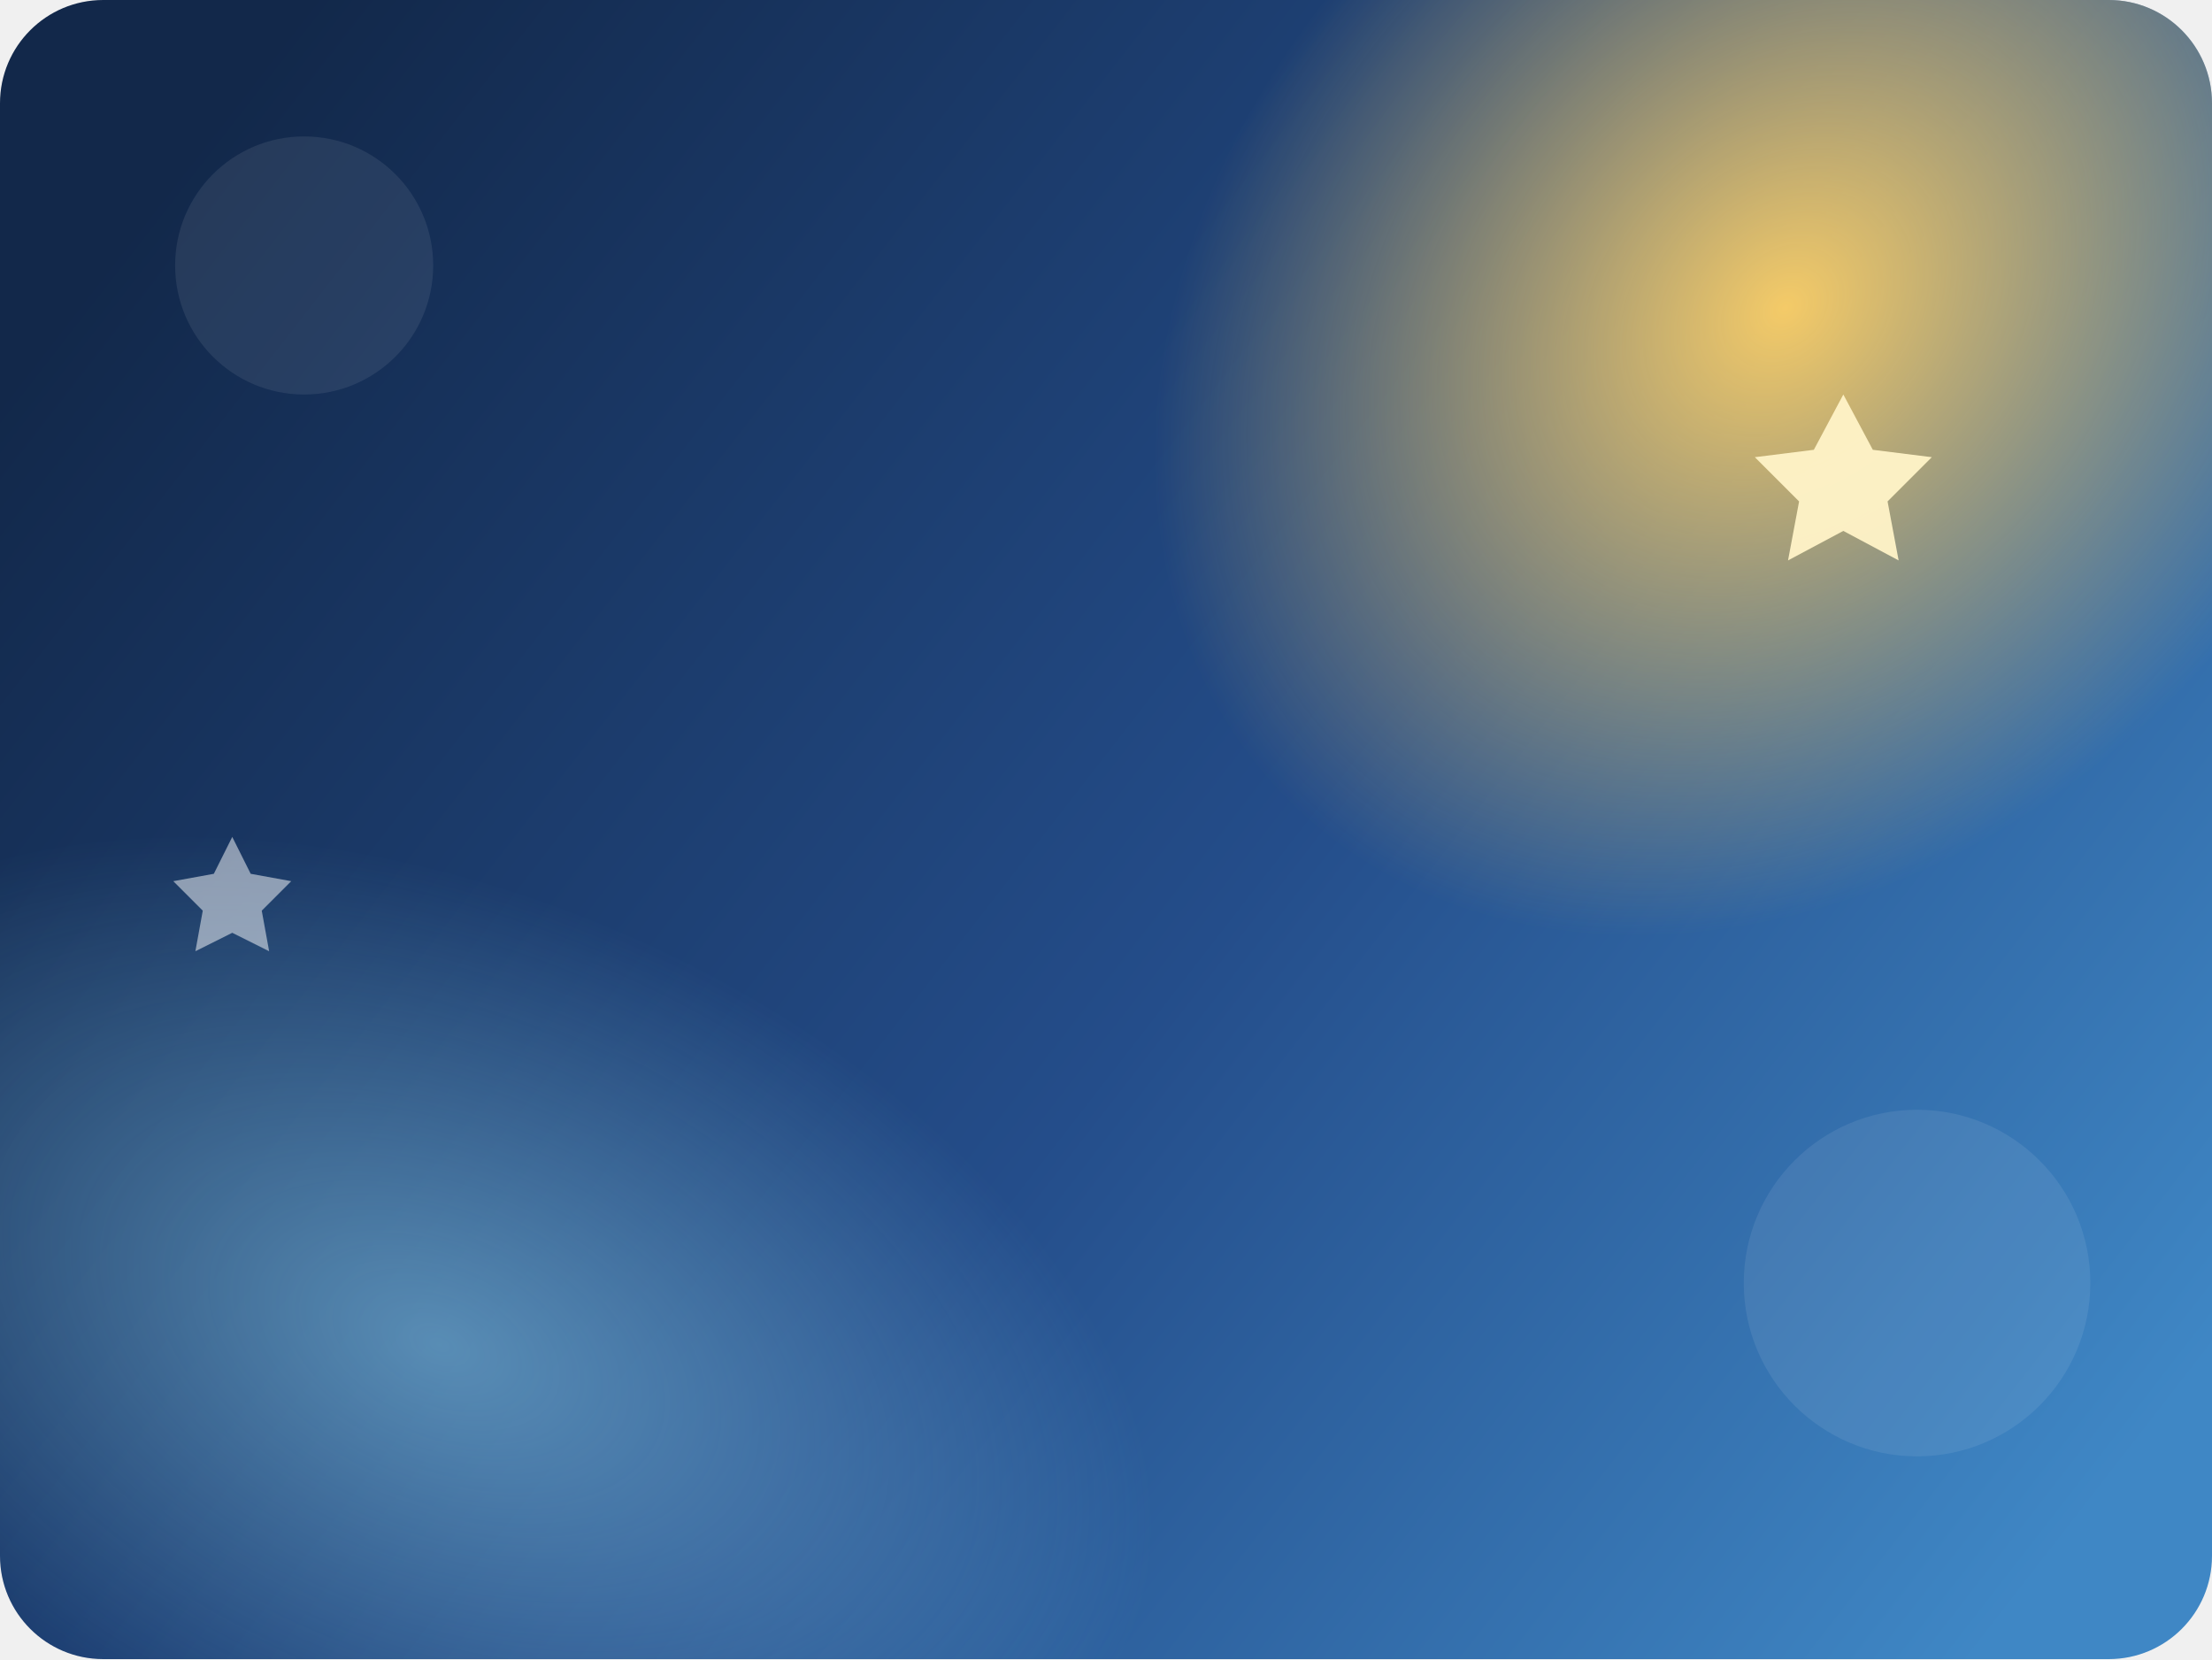
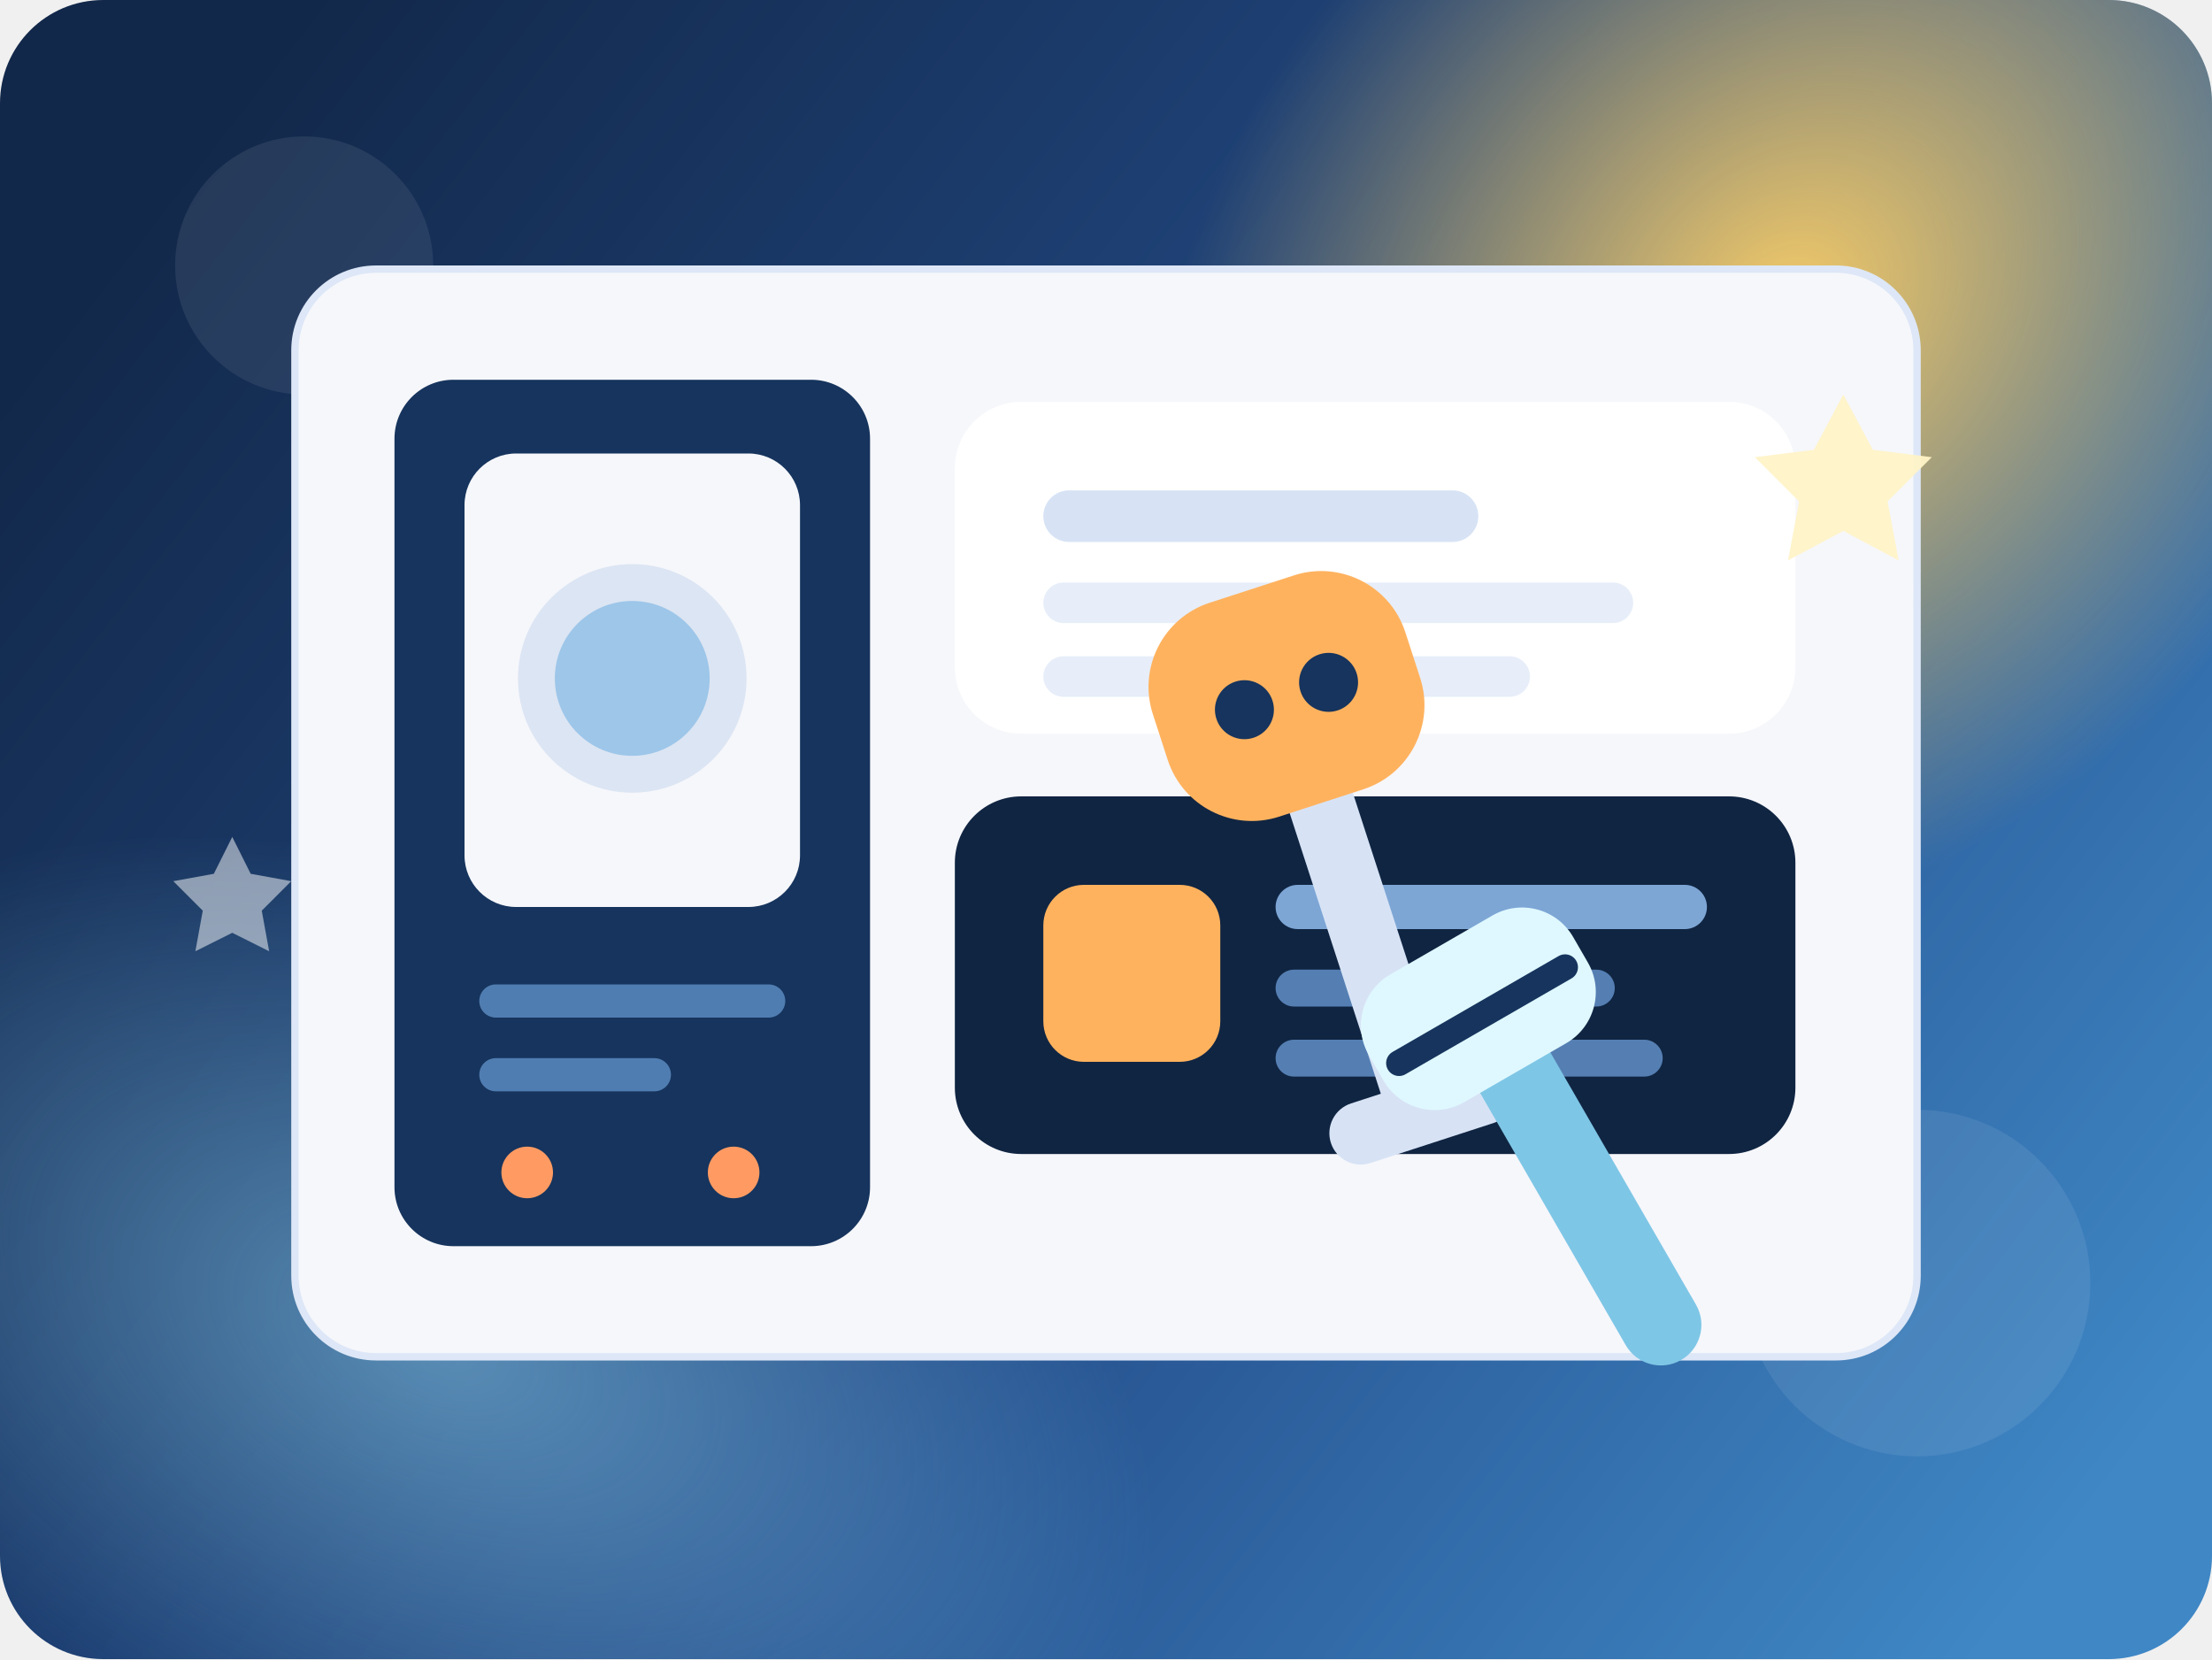
<svg xmlns="http://www.w3.org/2000/svg" viewBox="0 0 1200 900" fill="none">
  <defs>
    <linearGradient id="bg" x1="117" y1="64" x2="1117" y2="842" gradientUnits="userSpaceOnUse">
      <stop stop-color="#12284A" />
      <stop offset="0.55" stop-color="#244D8A" />
      <stop offset="1" stop-color="#3F87C5" />
    </linearGradient>
    <radialGradient id="glowA" cx="0" cy="0" r="1" gradientUnits="userSpaceOnUse" gradientTransform="translate(970 166) rotate(136.183) scale(381.416 298.615)">
      <stop stop-color="#FFD166" stop-opacity="0.95" />
      <stop offset="1" stop-color="#FFD166" stop-opacity="0" />
    </radialGradient>
    <radialGradient id="glowB" cx="0" cy="0" r="1" gradientUnits="userSpaceOnUse" gradientTransform="translate(238 730) rotate(22.7744) scale(410.277 245.398)">
      <stop stop-color="#9FE7FF" stop-opacity="0.45" />
      <stop offset="1" stop-color="#9FE7FF" stop-opacity="0" />
    </radialGradient>
-     <filter id="shadow" x="105" y="115" width="983" height="703" color-interpolation-filters="sRGB">
-       <feFlood flood-opacity="0" result="BackgroundImageFix" />
-       <feColorMatrix in="SourceAlpha" values="0 0 0 0 0 0 0 0 0 0 0 0 0 0 0 0 0 0 127 0" result="hardAlpha" />
-       <feOffset dy="24" />
-       <feGaussianBlur stdDeviation="28" />
-       <feComposite in2="hardAlpha" operator="out" />
-       <feColorMatrix values="0 0 0 0 0.042 0 0 0 0 0.094 0 0 0 0 0.173 0 0 0 0.18 0" />
-       <feBlend in2="BackgroundImageFix" result="effect1_dropShadow_0_1" />
-       <feBlend in="SourceGraphic" in2="effect1_dropShadow_0_1" result="shape" />
-     </filter>
  </defs>
  <rect width="1200" height="900" rx="56" fill="url(#bg)" />
  <rect width="1200" height="900" rx="56" fill="url(#glowA)" />
  <rect width="1200" height="900" rx="56" fill="url(#glowB)" />
  <circle cx="165" cy="144" r="70" fill="#FFFFFF" fill-opacity="0.08" />
  <circle cx="1040" cy="696" r="94" fill="#FFFFFF" fill-opacity="0.08" />
-   <g filter="url(#shadow)">
+   <g>
    <rect x="160" y="146" width="880" height="590" rx="44" fill="#F6F7FB" />
    <rect x="160" y="146" width="880" height="590" rx="44" stroke="#DDE7F7" stroke-width="4" />
    <rect x="214" y="206" width="258" height="470" rx="32" fill="#16345D" />
    <rect x="252" y="246" width="182" height="246" rx="28" fill="#F6F7FB" />
    <circle cx="343" cy="368" r="62" fill="#DCE5F3" />
    <circle cx="343" cy="368" r="42" fill="#9DC6E9" />
    <rect x="260" y="534" width="166" height="18" rx="9" fill="#507DB1" />
    <rect x="260" y="574" width="104" height="18" rx="9" fill="#507DB1" />
    <circle cx="286" cy="636" r="14" fill="#FF9A62" />
    <circle cx="398" cy="636" r="14" fill="#FF9A62" />
    <rect x="518" y="218" width="456" height="180" rx="36" fill="#FFFFFF" />
    <rect x="566" y="266" width="236" height="28" rx="14" fill="#D7E3F5" />
    <rect x="566" y="316" width="320" height="22" rx="11" fill="#E7EEF9" />
    <rect x="566" y="356" width="264" height="22" rx="11" fill="#E7EEF9" />
    <rect x="518" y="432" width="456" height="194" rx="36" fill="#102542" />
    <rect x="566" y="480" width="96" height="96" rx="22" fill="#FFB25E" />
    <rect x="692" y="480" width="234" height="24" rx="12" fill="#7DA6D5" />
    <rect x="692" y="526" width="184" height="20" rx="10" fill="#557FB3" />
    <rect x="692" y="564" width="210" height="20" rx="10" fill="#557FB3" />
    <g transform="translate(752 544) rotate(-18)">
      <rect x="-18" y="-140" width="36" height="210" rx="18" fill="#D7E3F5" />
      <rect x="-52" y="46" width="104" height="34" rx="17" fill="#D7E3F5" />
      <path d="M-72 -188C-72 -214.51 -50.51 -236 -24 -236H24C50.51 -236 72 -214.51 72 -188V-162C72 -135.49 50.51 -114 24 -114H-24C-50.51 -114 -72 -135.49 -72 -162V-188Z" fill="#FFB25E" />
      <circle cx="-24" cy="-175" r="16" fill="#16345D" />
      <circle cx="24" cy="-175" r="16" fill="#16345D" />
    </g>
    <g transform="translate(870 665) rotate(-30)">
      <rect x="-22" y="-120" width="44" height="204" rx="22" fill="#7EC6E6" />
      <path d="M-64 -144C-64 -161.673 -49.673 -176 -32 -176H32C49.673 -176 64 -161.673 64 -144V-128C64 -110.327 49.673 -96 32 -96H-32C-49.673 -96 -64 -110.327 -64 -128V-144Z" fill="#DFF8FF" />
      <path d="M-52 -132H52" stroke="#16345D" stroke-width="14" stroke-linecap="round" />
    </g>
  </g>
  <path d="M1000 214L1016 244L1048 248L1024 272L1030 304L1000 288L970 304L976 272L952 248L984 244L1000 214Z" fill="#FFF4C8" fill-opacity="0.95" />
  <path d="M126 454L136 474L158 478L142 494L146 516L126 506L106 516L110 494L94 478L116 474L126 454Z" fill="#FFFFFF" fill-opacity="0.5" />
</svg>
